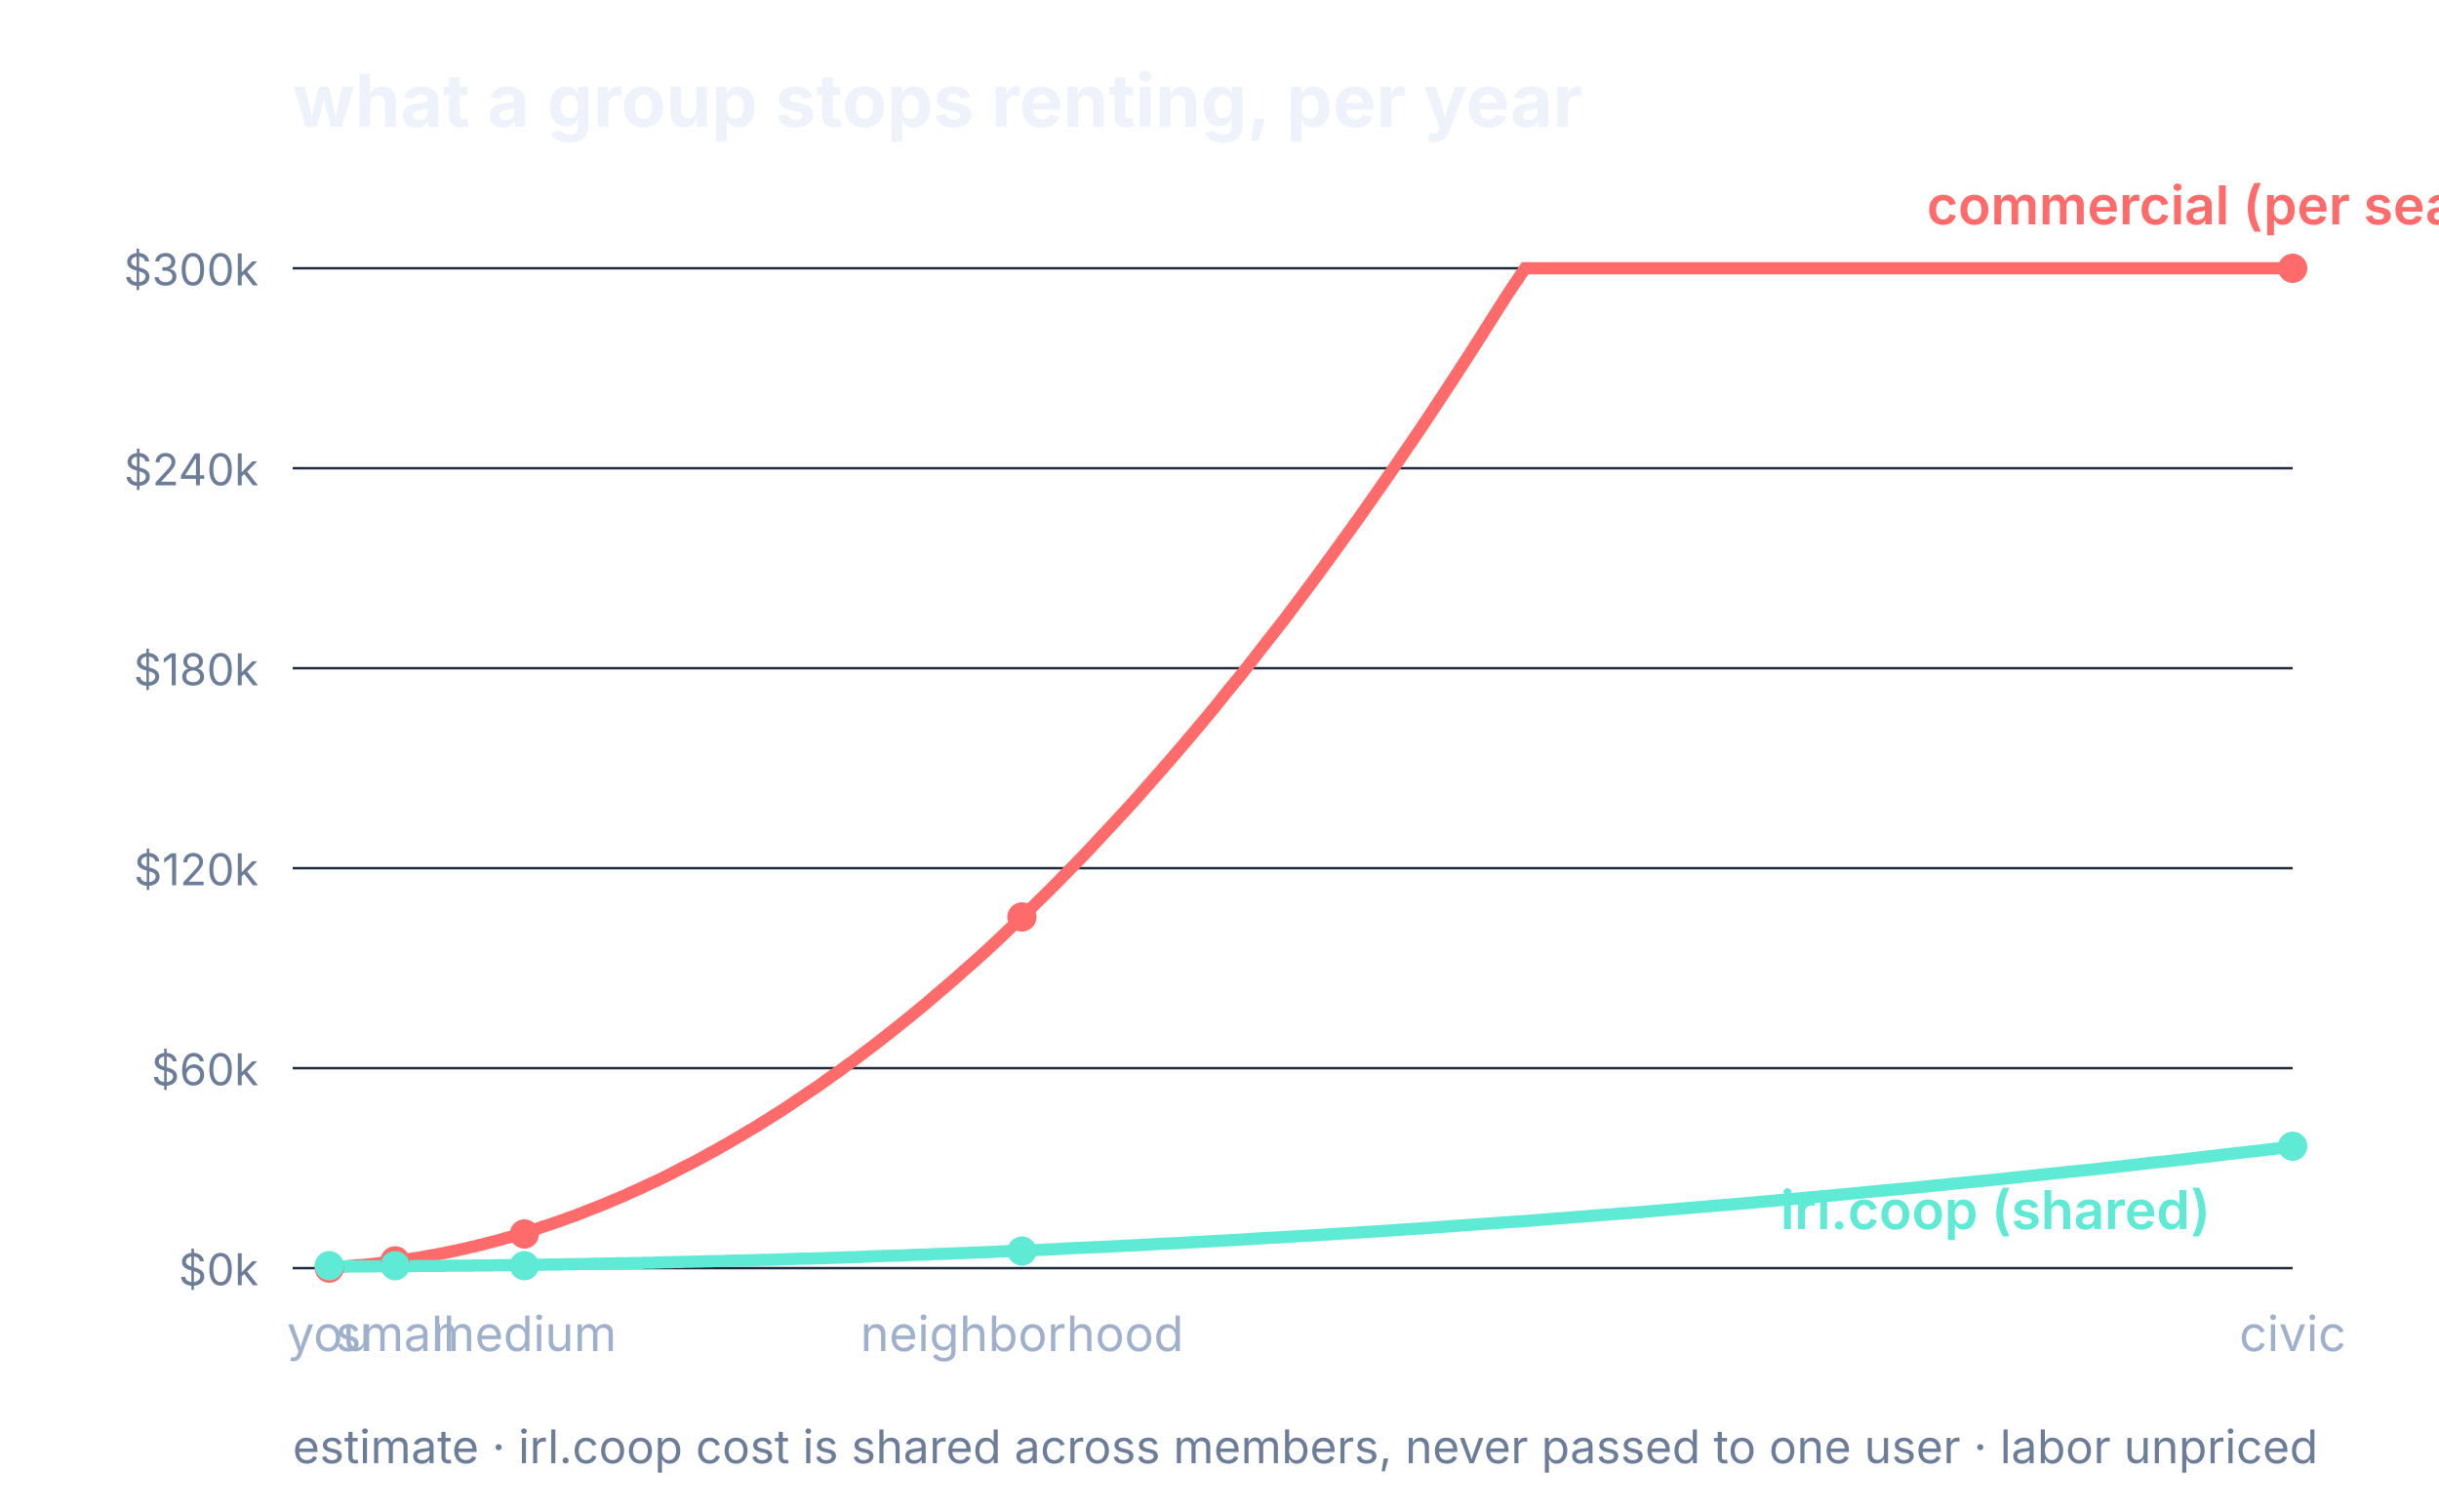
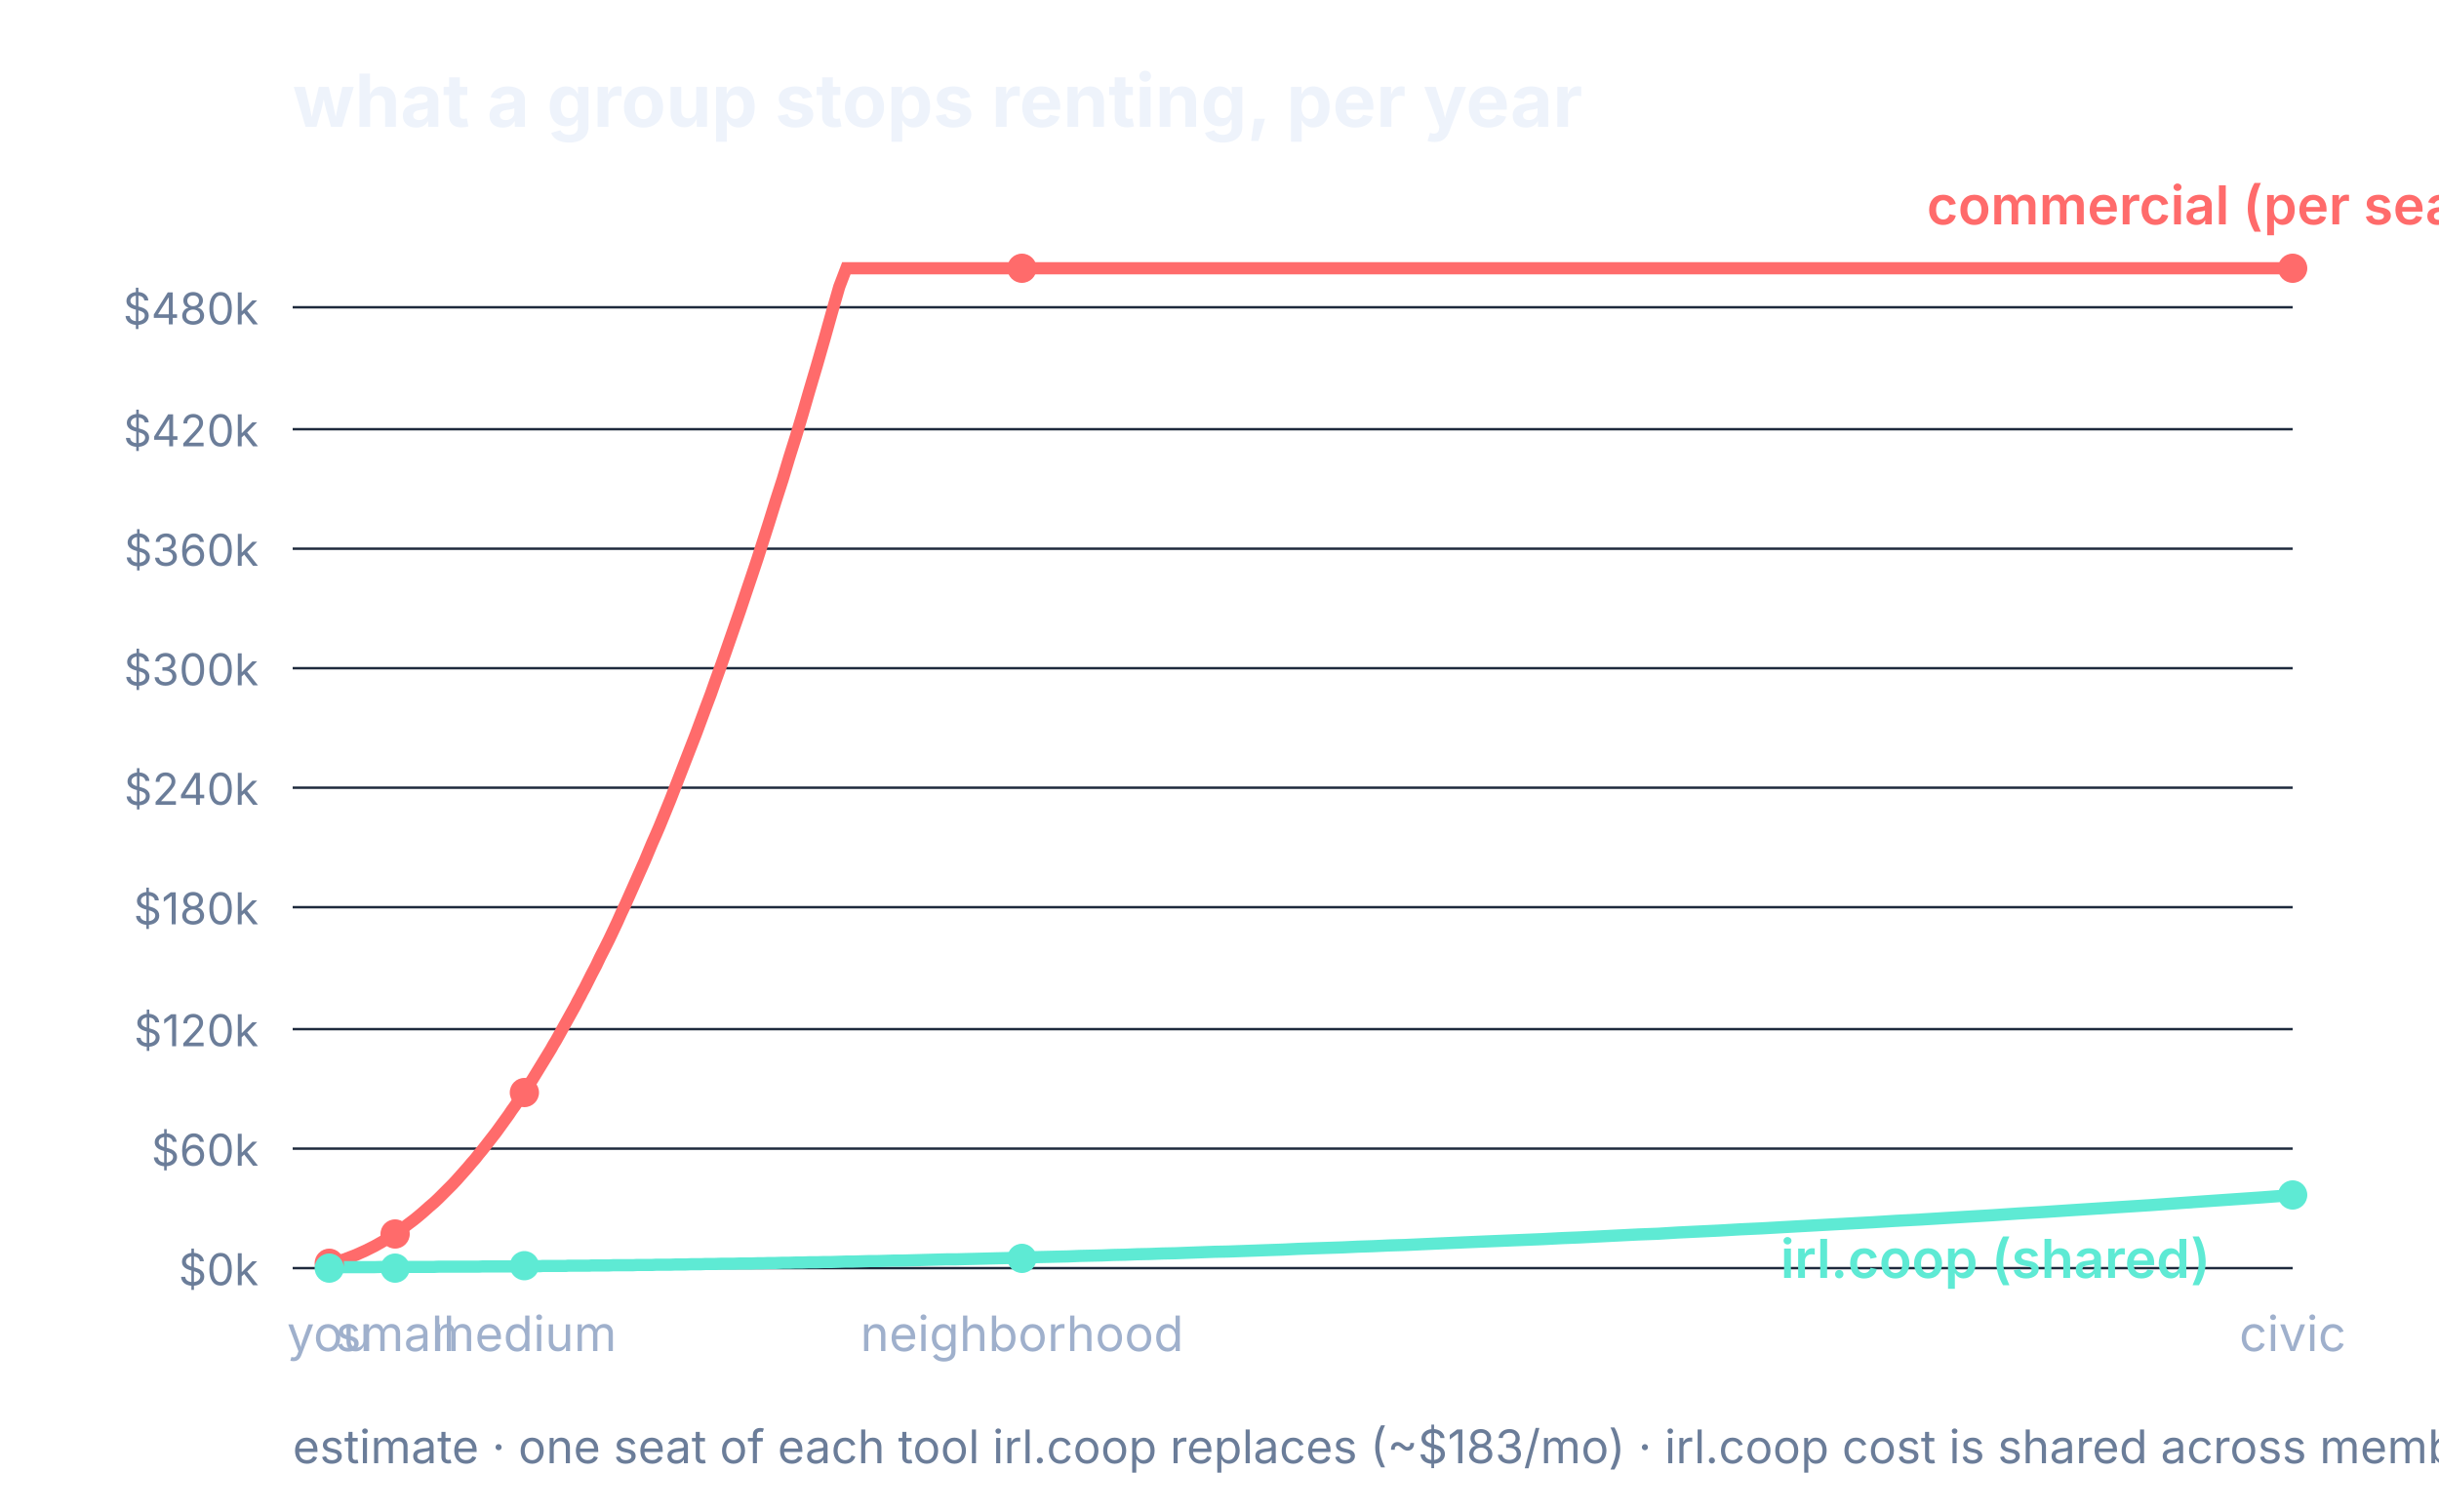
<svg xmlns="http://www.w3.org/2000/svg" width="1000" height="620" viewBox="0 0 1000 620">
  <rect width="1000" height="620" fill="none" />
  <text x="120" y="52" fill="#eef3fb" font-size="30" font-weight="700" font-family="Inter,sans-serif">what a group stops renting, per year</text>
  <line x1="120" y1="520" x2="940" y2="520" stroke="#1e2a3d" />
  <text x="106" y="527" fill="#6b7d99" font-size="18" font-family="Inter,sans-serif" text-anchor="end">$0k</text>
-   <line x1="120" y1="438" x2="940" y2="438" stroke="#1e2a3d" />
-   <text x="106" y="445" fill="#6b7d99" font-size="18" font-family="Inter,sans-serif" text-anchor="end">$60k</text>
-   <line x1="120" y1="356" x2="940" y2="356" stroke="#1e2a3d" />
-   <text x="106" y="363" fill="#6b7d99" font-size="18" font-family="Inter,sans-serif" text-anchor="end">$120k</text>
+   <line x1="120" y1="471" x2="940" y2="471" stroke="#1e2a3d" />
+   <text x="106" y="478" fill="#6b7d99" font-size="18" font-family="Inter,sans-serif" text-anchor="end">$60k</text>
+   <line x1="120" y1="422" x2="940" y2="422" stroke="#1e2a3d" />
+   <text x="106" y="429" fill="#6b7d99" font-size="18" font-family="Inter,sans-serif" text-anchor="end">$120k</text>
+   <line x1="120" y1="372" x2="940" y2="372" stroke="#1e2a3d" />
+   <text x="106" y="379" fill="#6b7d99" font-size="18" font-family="Inter,sans-serif" text-anchor="end">$180k</text>
+   <line x1="120" y1="323" x2="940" y2="323" stroke="#1e2a3d" />
+   <text x="106" y="330" fill="#6b7d99" font-size="18" font-family="Inter,sans-serif" text-anchor="end">$240k</text>
  <line x1="120" y1="274" x2="940" y2="274" stroke="#1e2a3d" />
-   <text x="106" y="281" fill="#6b7d99" font-size="18" font-family="Inter,sans-serif" text-anchor="end">$180k</text>
-   <line x1="120" y1="192" x2="940" y2="192" stroke="#1e2a3d" />
-   <text x="106" y="199" fill="#6b7d99" font-size="18" font-family="Inter,sans-serif" text-anchor="end">$240k</text>
-   <line x1="120" y1="110" x2="940" y2="110" stroke="#1e2a3d" />
-   <text x="106" y="117" fill="#6b7d99" font-size="18" font-family="Inter,sans-serif" text-anchor="end">$300k</text>
-   <path d="M135.0,519.6 L141.2,519.3 L145.9,518.9 L149.9,518.6 L153.5,518.2 L156.7,517.8 L159.6,517.5 L162.3,517.1 L164.9,516.8 L167.3,516.4 L169.7,516.0 L171.9,515.7 L174.0,515.3 L176.0,514.9 L178.0,514.6 L179.9,514.2 L181.7,513.9 L183.5,513.5 L185.3,513.1 L187.0,512.8 L188.6,512.4 L190.2,512.1 L191.8,511.7 L193.3,511.3 L194.9,511.0 L196.3,510.6 L197.8,510.3 L199.2,509.9 L200.6,509.5 L202.0,509.2 L203.4,508.8 L204.7,508.5 L206.0,508.1 L207.3,507.7 L208.6,507.4 L209.8,507.0 L211.1,506.7 L212.3,506.3 L213.5,505.9 L214.7,505.6 L215.9,505.2 L217.0,504.8 L218.2,504.5 L219.3,504.1 L220.4,503.8 L221.5,503.4 L222.6,503.0 L223.7,502.7 L224.8,502.3 L225.9,502.0 L226.9,501.6 L228.0,501.2 L229.0,500.9 L230.0,500.5 L231.0,500.2 L232.0,499.8 L233.0,499.4 L234.0,499.1 L235.0,498.7 L236.0,498.4 L236.9,498.0 L237.9,497.6 L238.8,497.3 L239.8,496.9 L240.7,496.5 L241.6,496.2 L242.5,495.8 L244.4,495.1 L246.1,494.4 L247.9,493.7 L249.7,492.9 L251.4,492.2 L253.1,491.5 L254.7,490.8 L256.4,490.1 L258.0,489.3 L259.6,488.6 L261.2,487.9 L262.8,487.2 L264.4,486.4 L265.9,485.7 L267.4,485.0 L269.0,484.3 L270.5,483.6 L272.7,482.5 L274.9,481.4 L277.0,480.3 L279.1,479.2 L281.2,478.1 L283.3,477.1 L285.4,476.0 L287.4,474.9 L289.4,473.8 L291.4,472.7 L293.3,471.7 L295.9,470.2 L298.4,468.8 L300.9,467.3 L303.4,465.9 L305.8,464.4 L308.2,463.0 L310.6,461.6 L312.9,460.1 L315.2,458.7 L318.0,456.9 L320.9,455.1 L323.6,453.3 L326.4,451.4 L329.1,449.6 L331.7,447.8 L334.9,445.7 L338.0,443.5 L341.0,441.3 L344.1,439.2 L347.0,437.0 L350.0,434.9 L353.4,432.3 L356.7,429.8 L360.0,427.3 L363.3,424.7 L366.5,422.2 L370.1,419.3 L373.6,416.5 L377.1,413.6 L380.6,410.7 L384.4,407.4 L388.2,404.2 L392.0,400.9 L395.6,397.7 L399.7,394.1 L403.7,390.5 L407.6,386.9 L411.8,382.9 L416.0,378.9 L420.2,375.0 L424.6,370.6 L429.0,366.3 L433.3,362.0 L437.9,357.3 L442.5,352.6 L447.0,347.9 L451.7,342.8 L456.4,337.8 L461.4,332.4 L466.3,327.0 L471.4,321.2 L476.5,315.4 L481.8,309.3 L487.0,303.2 L492.5,296.7 L497.9,290.2 L503.4,283.3 L509.0,276.5 L514.7,269.2 L520.3,262.0 L526.2,254.5 L532.2,246.5 L538.1,238.6 L544.2,230.3 L550.5,221.6 L556.7,213.0 L563.1,203.9 L569.6,194.6 L576.3,184.8 L582.9,175.1 L589.6,165.0 L596.5,154.5 L603.5,143.7 L610.6,132.5 L617.9,121.0 L625.3,110.0 L632.7,110.0 L640.3,110.0 L648.0,110.0 L655.8,110.0 L663.7,110.0 L671.7,110.0 L679.8,110.0 L687.9,110.0 L696.3,110.0 L704.8,110.0 L713.4,110.0 L722.2,110.0 L731.1,110.0 L740.0,110.0 L749.1,110.0 L758.3,110.0 L767.7,110.0 L777.4,110.0 L787.0,110.0 L796.9,110.0 L806.9,110.0 L817.1,110.0 L827.5,110.0 L837.8,110.0 L848.4,110.0 L859.2,110.0 L870.2,110.0 L881.3,110.0 L892.6,110.0 L903.9,110.0 L915.6,110.0 L927.3,110.0 L939.3,110.0 L940.0,110.0" fill="none" stroke="#ff6b6b" stroke-width="5" stroke-linecap="round" />
-   <path d="M135.0,519.3 L141.2,519.3 L145.9,519.3 L149.9,519.3 L153.5,519.3 L156.7,519.2 L159.6,519.2 L162.3,519.2 L164.9,519.2 L167.3,519.2 L169.7,519.2 L171.9,519.1 L174.0,519.1 L176.0,519.1 L178.0,519.1 L179.9,519.1 L181.7,519.1 L183.5,519.0 L185.3,519.0 L187.0,519.0 L188.6,519.0 L190.2,519.0 L191.8,519.0 L193.3,519.0 L194.9,518.9 L196.3,518.9 L197.8,518.9 L199.2,518.9 L200.6,518.9 L202.0,518.9 L203.4,518.8 L204.7,518.8 L206.0,518.8 L207.3,518.8 L208.6,518.8 L209.8,518.8 L211.1,518.7 L212.3,518.7 L213.5,518.7 L214.7,518.7 L215.9,518.7 L217.0,518.7 L218.2,518.6 L219.3,518.6 L220.4,518.6 L221.5,518.6 L222.6,518.6 L223.7,518.6 L224.8,518.5 L225.9,518.5 L226.9,518.5 L228.0,518.5 L229.0,518.5 L230.0,518.5 L231.0,518.4 L232.0,518.4 L233.0,518.4 L234.0,518.4 L235.0,518.4 L236.0,518.4 L236.9,518.3 L237.9,518.3 L238.8,518.3 L239.8,518.3 L240.7,518.3 L241.6,518.3 L242.5,518.2 L244.4,518.2 L246.1,518.2 L247.9,518.1 L249.7,518.1 L251.4,518.1 L253.1,518.0 L254.7,518.0 L256.4,518.0 L258.0,518.0 L259.6,517.9 L261.2,517.9 L262.8,517.9 L264.4,517.8 L265.9,517.8 L267.4,517.8 L269.0,517.7 L270.5,517.7 L272.7,517.6 L274.9,517.6 L277.0,517.5 L279.1,517.5 L281.2,517.4 L283.3,517.4 L285.4,517.3 L287.4,517.3 L289.4,517.2 L291.4,517.2 L293.3,517.1 L295.9,517.1 L298.4,517.0 L300.9,516.9 L303.4,516.9 L305.8,516.8 L308.2,516.8 L310.6,516.7 L312.9,516.6 L315.2,516.6 L318.0,516.5 L320.9,516.4 L323.6,516.3 L326.4,516.2 L329.1,516.1 L331.7,516.1 L334.9,516.0 L338.0,515.9 L341.0,515.8 L344.1,515.7 L347.0,515.6 L350.0,515.5 L353.4,515.4 L356.7,515.2 L360.0,515.1 L363.3,515.0 L366.5,514.9 L370.1,514.8 L373.6,514.6 L377.1,514.5 L380.6,514.4 L384.4,514.2 L388.2,514.1 L392.0,513.9 L395.6,513.8 L399.7,513.6 L403.7,513.5 L407.6,513.3 L411.8,513.1 L416.0,512.9 L420.2,512.8 L424.6,512.6 L429.0,512.4 L433.3,512.2 L437.9,511.9 L442.5,511.7 L447.0,511.5 L451.7,511.3 L456.4,511.1 L461.4,510.8 L466.3,510.6 L471.4,510.3 L476.5,510.0 L481.8,509.8 L487.0,509.5 L492.5,509.2 L497.9,508.9 L503.4,508.6 L509.0,508.3 L514.7,507.9 L520.3,507.6 L526.2,507.3 L532.2,506.9 L538.1,506.6 L544.2,506.2 L550.5,505.8 L556.7,505.4 L563.1,505.0 L569.6,504.6 L576.3,504.1 L582.9,503.7 L589.6,503.2 L596.5,502.7 L603.5,502.2 L610.6,501.7 L617.9,501.2 L625.3,500.7 L632.7,500.1 L640.3,499.5 L648.0,498.9 L655.8,498.3 L663.7,497.7 L671.7,497.1 L679.8,496.4 L687.9,495.7 L696.3,495.0 L704.8,494.3 L713.4,493.6 L722.2,492.8 L731.1,492.0 L740.0,491.2 L749.1,490.4 L758.3,489.5 L767.7,488.6 L777.4,487.7 L787.0,486.8 L796.9,485.8 L806.9,484.8 L817.1,483.8 L827.5,482.7 L837.8,481.6 L848.4,480.5 L859.2,479.4 L870.2,478.2 L881.3,476.9 L892.6,475.7 L903.9,474.4 L915.6,473.0 L927.3,471.7 L939.3,470.2 L940.0,470.1" fill="none" stroke="#5eead4" stroke-width="5" stroke-linecap="round" />
-   <circle cx="135" cy="520" r="6" fill="#ff6b6b" />
-   <circle cx="135" cy="519" r="6" fill="#5eead4" />
+   <text x="106" y="281" fill="#6b7d99" font-size="18" font-family="Inter,sans-serif" text-anchor="end">$300k</text>
+   <line x1="120" y1="225" x2="940" y2="225" stroke="#1e2a3d" />
+   <text x="106" y="232" fill="#6b7d99" font-size="18" font-family="Inter,sans-serif" text-anchor="end">$360k</text>
+   <line x1="120" y1="176" x2="940" y2="176" stroke="#1e2a3d" />
+   <text x="106" y="183" fill="#6b7d99" font-size="18" font-family="Inter,sans-serif" text-anchor="end">$420k</text>
+   <line x1="120" y1="126" x2="940" y2="126" stroke="#1e2a3d" />
+   <text x="106" y="133" fill="#6b7d99" font-size="18" font-family="Inter,sans-serif" text-anchor="end">$480k</text>
+   <path d="M135.0,518.2 L141.2,516.4 L145.9,514.6 L149.9,512.8 L153.5,511.0 L156.7,509.2 L159.6,507.4 L162.3,505.6 L164.9,503.8 L167.3,502.0 L169.7,500.2 L171.9,498.4 L174.0,496.6 L176.0,494.8 L178.0,493.1 L179.9,491.3 L181.7,489.5 L183.5,487.7 L185.3,485.9 L187.0,484.1 L188.6,482.3 L190.2,480.5 L191.8,478.7 L193.3,476.9 L194.9,475.1 L196.3,473.3 L197.8,471.5 L199.2,469.7 L200.6,467.9 L202.0,466.1 L203.4,464.3 L204.7,462.5 L206.0,460.7 L207.3,458.9 L208.6,457.1 L209.8,455.3 L211.1,453.5 L212.3,451.7 L213.5,449.9 L214.7,448.1 L215.9,446.3 L217.0,444.5 L218.2,442.8 L219.3,441.0 L220.4,439.2 L221.5,437.4 L222.6,435.6 L223.7,433.8 L224.8,432.0 L225.9,430.2 L226.9,428.4 L228.0,426.6 L229.0,424.8 L230.0,423.0 L231.0,421.2 L232.0,419.4 L233.0,417.6 L234.0,415.8 L235.0,414.0 L236.0,412.2 L236.9,410.4 L237.9,408.6 L238.8,406.8 L239.8,405.0 L240.7,403.2 L241.6,401.4 L242.5,399.6 L244.4,396.0 L246.1,392.4 L247.9,388.9 L249.7,385.3 L251.4,381.7 L253.1,378.1 L254.7,374.5 L256.4,370.9 L258.0,367.3 L259.6,363.7 L261.2,360.1 L262.8,356.5 L264.4,352.9 L265.9,349.3 L267.4,345.7 L269.0,342.1 L270.5,338.6 L272.7,333.2 L274.9,327.8 L277.0,322.4 L279.1,317.0 L281.2,311.6 L283.3,306.2 L285.4,300.8 L287.4,295.4 L289.4,290.0 L291.4,284.7 L293.3,279.3 L295.9,272.1 L298.4,264.9 L300.9,257.7 L303.4,250.5 L305.8,243.3 L308.2,236.2 L310.6,229.0 L312.9,221.8 L315.2,214.6 L318.0,205.6 L320.9,196.6 L323.6,187.6 L326.4,178.7 L329.1,169.7 L331.7,160.7 L334.9,149.9 L338.0,139.1 L341.0,128.4 L344.1,117.6 L347.0,110.0 L350.0,110.0 L353.4,110.0 L356.7,110.0 L360.0,110.0 L363.3,110.0 L366.5,110.0 L370.1,110.0 L373.6,110.0 L377.1,110.0 L380.6,110.0 L384.4,110.0 L388.2,110.0 L392.0,110.0 L395.6,110.0 L399.7,110.0 L403.7,110.0 L407.6,110.0 L411.8,110.0 L416.0,110.0 L420.2,110.0 L424.6,110.0 L429.0,110.0 L433.3,110.0 L437.9,110.0 L442.5,110.0 L447.0,110.0 L451.7,110.0 L456.4,110.0 L461.4,110.0 L466.3,110.0 L471.4,110.0 L476.5,110.0 L481.8,110.0 L487.0,110.0 L492.5,110.0 L497.9,110.0 L503.4,110.0 L509.0,110.0 L514.7,110.0 L520.3,110.0 L526.2,110.0 L532.2,110.0 L538.1,110.0 L544.2,110.0 L550.5,110.0 L556.7,110.0 L563.1,110.0 L569.6,110.0 L576.3,110.0 L582.9,110.0 L589.6,110.0 L596.5,110.0 L603.5,110.0 L610.6,110.0 L617.9,110.0 L625.3,110.0 L632.7,110.0 L640.3,110.0 L648.0,110.0 L655.8,110.0 L663.7,110.0 L671.7,110.0 L679.8,110.0 L687.9,110.0 L696.3,110.0 L704.8,110.0 L713.4,110.0 L722.2,110.0 L731.1,110.0 L740.0,110.0 L749.1,110.0 L758.3,110.0 L767.7,110.0 L777.4,110.0 L787.0,110.0 L796.9,110.0 L806.9,110.0 L817.1,110.0 L827.5,110.0 L837.8,110.0 L848.4,110.0 L859.2,110.0 L870.2,110.0 L881.3,110.0 L892.6,110.0 L903.9,110.0 L915.6,110.0 L927.3,110.0 L939.3,110.0 L940.0,110.0" fill="none" stroke="#ff6b6b" stroke-width="5" stroke-linecap="round" />
+   <path d="M135.0,519.6 L141.2,519.6 L145.9,519.6 L149.9,519.6 L153.5,519.6 L156.7,519.5 L159.6,519.5 L162.3,519.5 L164.9,519.5 L167.3,519.5 L169.7,519.5 L171.9,519.5 L174.0,519.5 L176.0,519.5 L178.0,519.5 L179.9,519.4 L181.7,519.4 L183.5,519.4 L185.3,519.4 L187.0,519.4 L188.6,519.4 L190.2,519.4 L191.8,519.4 L193.3,519.4 L194.9,519.4 L196.3,519.4 L197.8,519.3 L199.2,519.3 L200.6,519.3 L202.0,519.3 L203.4,519.3 L204.7,519.3 L206.0,519.3 L207.3,519.3 L208.6,519.3 L209.8,519.3 L211.1,519.2 L212.3,519.2 L213.5,519.2 L214.7,519.2 L215.9,519.2 L217.0,519.2 L218.2,519.2 L219.3,519.2 L220.4,519.2 L221.5,519.2 L222.6,519.1 L223.7,519.1 L224.8,519.1 L225.9,519.1 L226.9,519.1 L228.0,519.1 L229.0,519.1 L230.0,519.1 L231.0,519.1 L232.0,519.1 L233.0,519.0 L234.0,519.0 L235.0,519.0 L236.0,519.0 L236.9,519.0 L237.9,519.0 L238.8,519.0 L239.8,519.0 L240.7,519.0 L241.6,519.0 L242.5,518.9 L244.4,518.9 L246.1,518.9 L247.9,518.9 L249.7,518.9 L251.4,518.8 L253.1,518.8 L254.7,518.8 L256.4,518.8 L258.0,518.8 L259.6,518.8 L261.2,518.7 L262.8,518.7 L264.4,518.7 L265.9,518.7 L267.4,518.7 L269.0,518.6 L270.5,518.6 L272.7,518.6 L274.9,518.6 L277.0,518.5 L279.1,518.5 L281.2,518.5 L283.3,518.4 L285.4,518.4 L287.4,518.4 L289.4,518.3 L291.4,518.3 L293.3,518.3 L295.9,518.2 L298.4,518.2 L300.9,518.2 L303.4,518.1 L305.8,518.1 L308.2,518.1 L310.6,518.0 L312.9,518.0 L315.2,517.9 L318.0,517.9 L320.9,517.8 L323.6,517.8 L326.4,517.7 L329.1,517.7 L331.7,517.6 L334.9,517.6 L338.0,517.5 L341.0,517.5 L344.1,517.4 L347.0,517.3 L350.0,517.3 L353.4,517.2 L356.7,517.1 L360.0,517.1 L363.3,517.0 L366.5,516.9 L370.1,516.9 L373.6,516.8 L377.1,516.7 L380.6,516.6 L384.4,516.5 L388.2,516.4 L392.0,516.4 L395.6,516.3 L399.7,516.2 L403.7,516.1 L407.6,516.0 L411.8,515.9 L416.0,515.8 L420.2,515.7 L424.6,515.5 L429.0,515.4 L433.3,515.3 L437.9,515.2 L442.5,515.0 L447.0,514.9 L451.7,514.8 L456.4,514.6 L461.4,514.5 L466.3,514.3 L471.4,514.2 L476.5,514.0 L481.8,513.9 L487.0,513.7 L492.5,513.5 L497.9,513.3 L503.4,513.2 L509.0,513.0 L514.7,512.8 L520.3,512.6 L526.2,512.4 L532.2,512.1 L538.1,511.9 L544.2,511.7 L550.5,511.5 L556.7,511.2 L563.1,511.0 L569.6,510.7 L576.3,510.5 L582.9,510.2 L589.6,509.9 L596.5,509.6 L603.5,509.3 L610.6,509.0 L617.9,508.7 L625.3,508.4 L632.7,508.1 L640.3,507.7 L648.0,507.4 L655.8,507.0 L663.7,506.6 L671.7,506.2 L679.8,505.9 L687.9,505.4 L696.3,505.0 L704.8,504.6 L713.4,504.1 L722.2,503.7 L731.1,503.2 L740.0,502.7 L749.1,502.2 L758.3,501.7 L767.7,501.2 L777.4,500.6 L787.0,500.1 L796.9,499.5 L806.9,498.9 L817.1,498.3 L827.5,497.6 L837.8,497.0 L848.4,496.3 L859.2,495.6 L870.2,494.9 L881.3,494.2 L892.6,493.4 L903.9,492.6 L915.6,491.8 L927.3,491.0 L939.3,490.1 L940.0,490.1" fill="none" stroke="#5eead4" stroke-width="5" stroke-linecap="round" />
+   <circle cx="135" cy="518" r="6" fill="#ff6b6b" />
+   <circle cx="135" cy="520" r="6" fill="#5eead4" />
  <text x="135" y="554" fill="#9fb0cc" font-size="20" font-family="Inter,sans-serif" text-anchor="middle">you</text>
-   <circle cx="162" cy="517" r="6" fill="#ff6b6b" />
-   <circle cx="162" cy="519" r="6" fill="#5eead4" />
+   <circle cx="162" cy="506" r="6" fill="#ff6b6b" />
+   <circle cx="162" cy="520" r="6" fill="#5eead4" />
  <text x="162" y="554" fill="#9fb0cc" font-size="20" font-family="Inter,sans-serif" text-anchor="middle">small</text>
-   <circle cx="215" cy="506" r="6" fill="#ff6b6b" />
+   <circle cx="215" cy="448" r="6" fill="#ff6b6b" />
  <circle cx="215" cy="519" r="6" fill="#5eead4" />
  <text x="215" y="554" fill="#9fb0cc" font-size="20" font-family="Inter,sans-serif" text-anchor="middle">medium</text>
-   <circle cx="419" cy="376" r="6" fill="#ff6b6b" />
-   <circle cx="419" cy="513" r="6" fill="#5eead4" />
+   <circle cx="419" cy="110" r="6" fill="#ff6b6b" />
+   <circle cx="419" cy="516" r="6" fill="#5eead4" />
  <text x="419" y="554" fill="#9fb0cc" font-size="20" font-family="Inter,sans-serif" text-anchor="middle">neighborhood</text>
  <circle cx="940" cy="110" r="6" fill="#ff6b6b" />
-   <circle cx="940" cy="470" r="6" fill="#5eead4" />
+   <circle cx="940" cy="490" r="6" fill="#5eead4" />
  <text x="940" y="554" fill="#9fb0cc" font-size="20" font-family="Inter,sans-serif" text-anchor="middle">civic</text>
  <text x="790" y="92" fill="#ff6b6b" font-size="22" font-weight="600" font-family="Inter,sans-serif">commercial (per seat)</text>
-   <text x="730" y="504" fill="#5eead4" font-size="22" font-weight="600" font-family="Inter,sans-serif">irl.coop (shared)</text>
-   <text x="120" y="600" fill="#6b7d99" font-size="19" font-family="Inter,sans-serif">estimate · irl.coop cost is shared across members, never passed to one user · labor unpriced</text>
+   <text x="730" y="524" fill="#5eead4" font-size="22" font-weight="600" font-family="Inter,sans-serif">irl.coop (shared)</text>
+   <text x="120" y="600" fill="#6b7d99" font-size="19" font-family="Inter,sans-serif">estimate · one seat of each tool irl.coop replaces (~$183/mo) · irl.coop cost is shared across members, never passed to one user · labor unpriced</text>
</svg>
